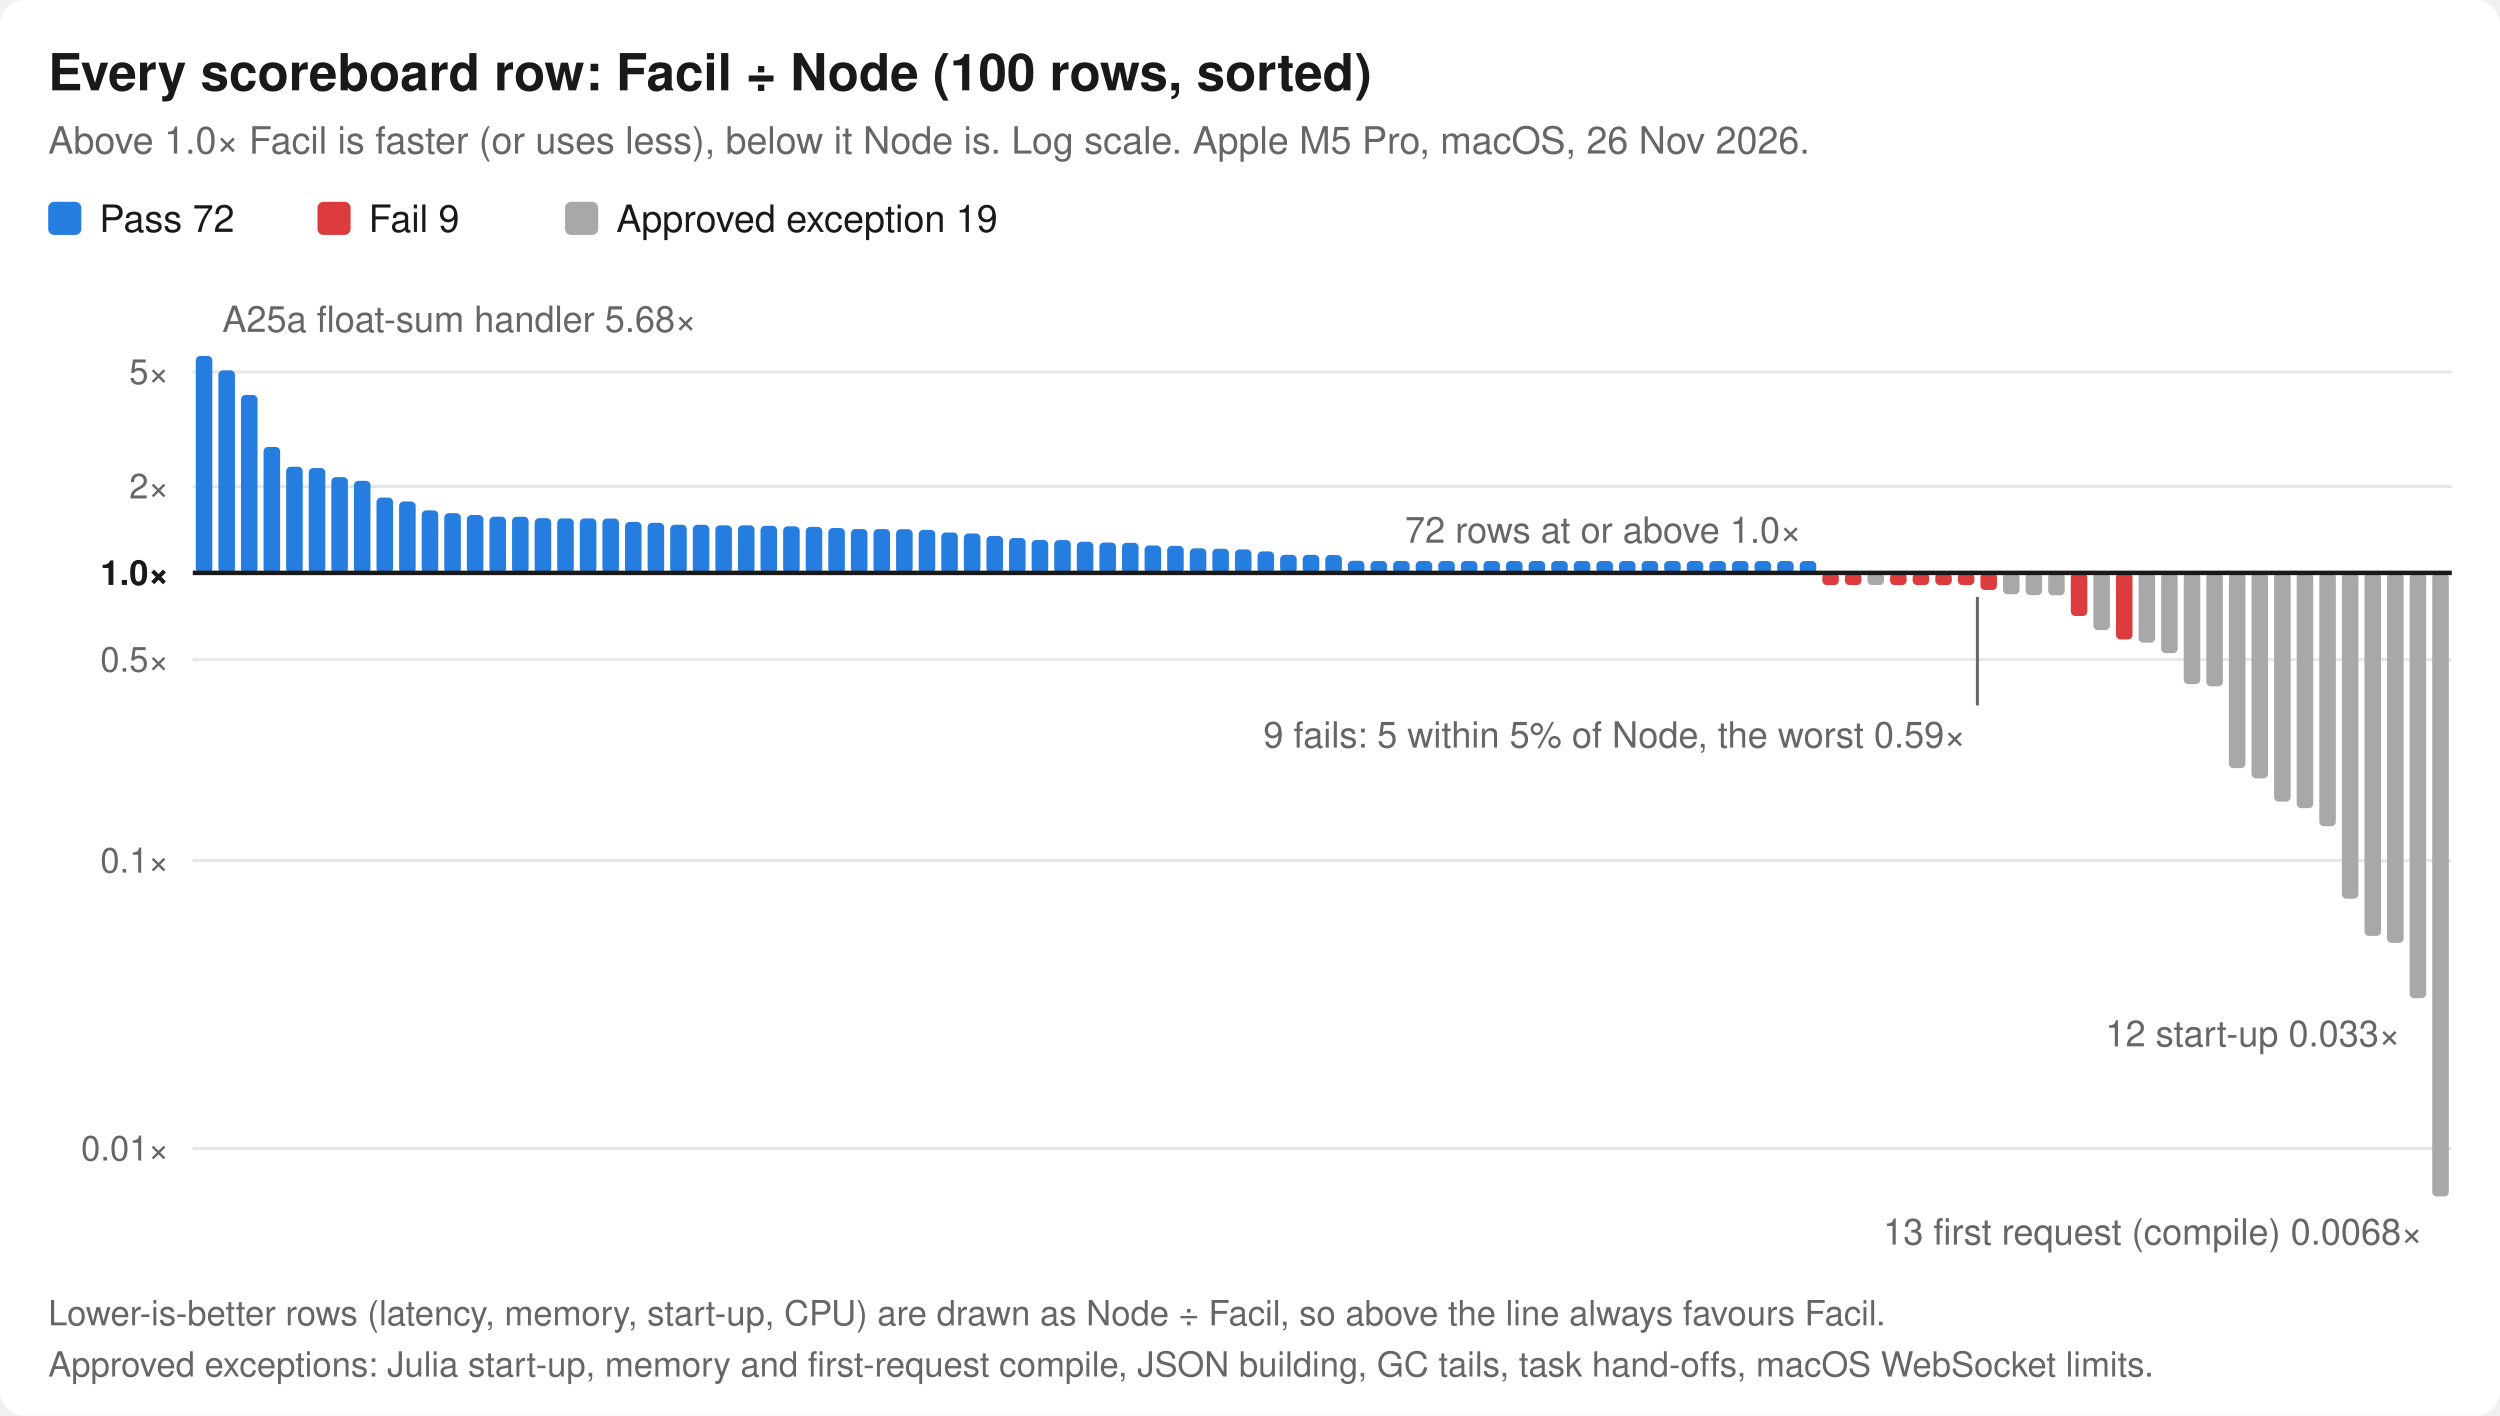
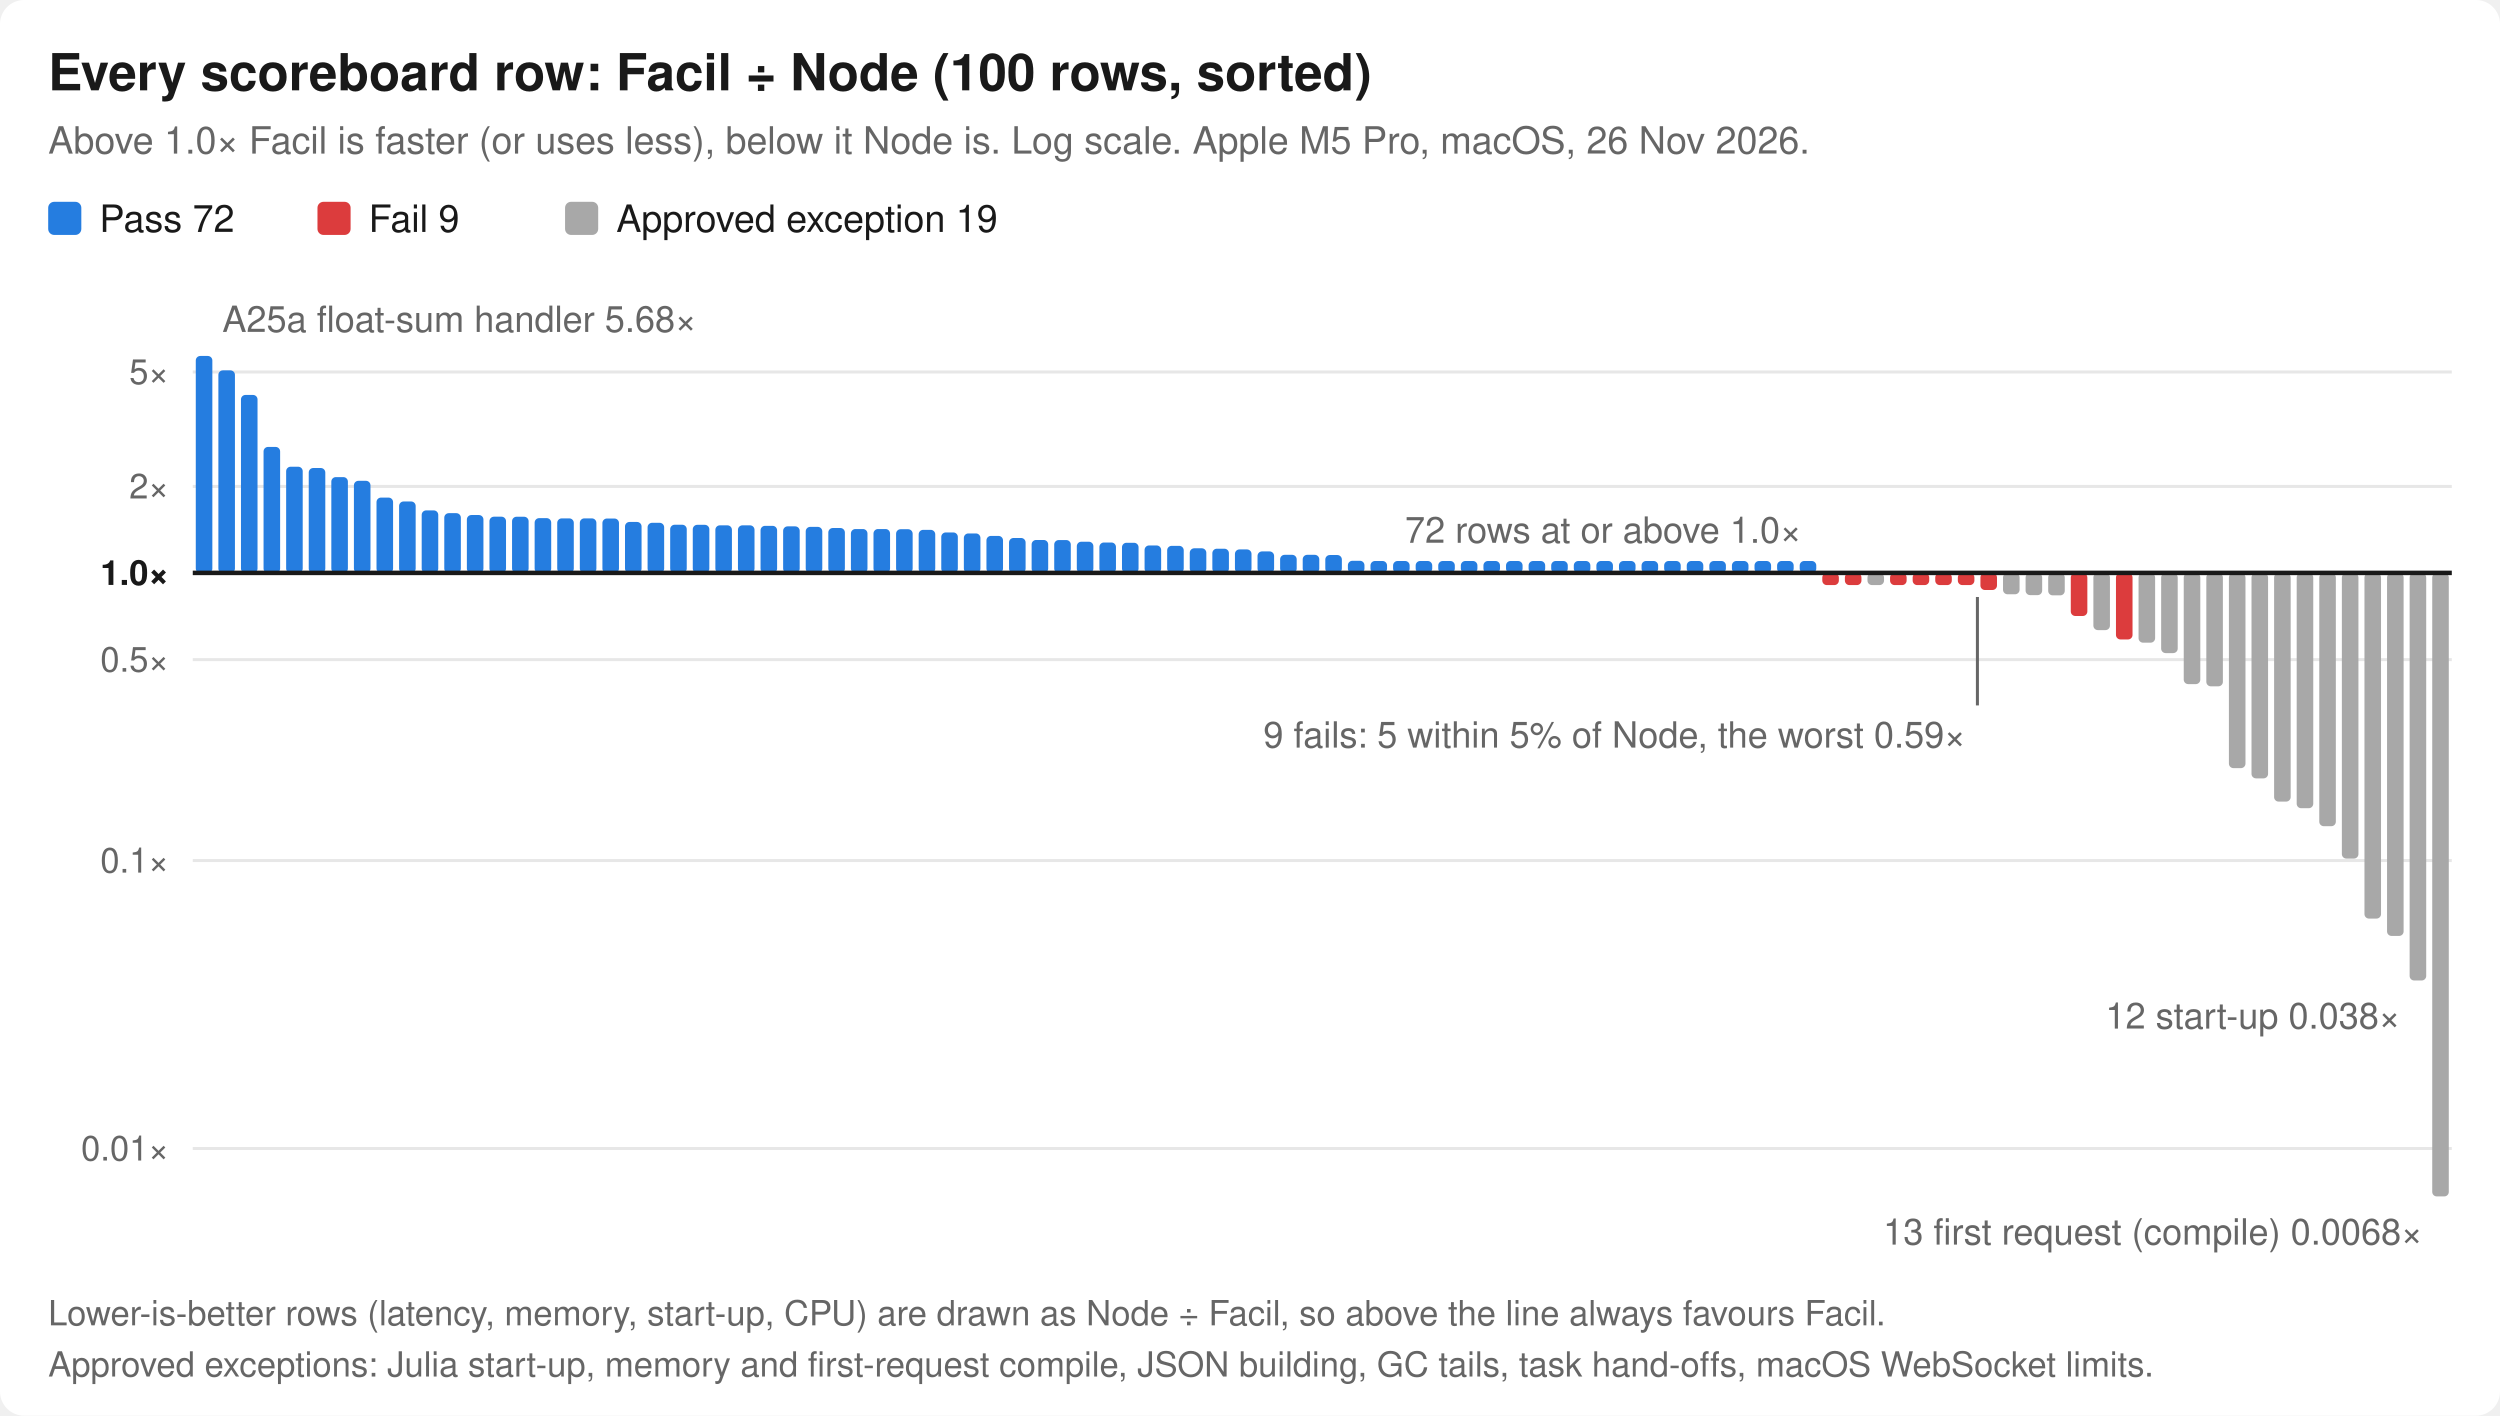
<svg xmlns="http://www.w3.org/2000/svg" width="830" height="470" viewBox="0 0 830 470" role="img" aria-labelledby="t d" font-family="system-ui, -apple-system, Segoe UI, Helvetica, Arial, sans-serif">
  <rect width="830" height="470" rx="8" fill="#ffffff" />
  <text x="16" y="30" font-size="17" font-weight="600" fill="#191919">Every scoreboard row: Facil ÷ Node (100 rows, sorted)</text>
  <text x="16" y="51" font-size="12.5" fill="#666666">Above 1.0× Facil is faster (or uses less), below it Node is. Log scale. Apple M5 Pro, macOS, 26 Nov 2026.</text>
  <rect x="16" y="67" width="11" height="11" rx="2" fill="#257de0" />
  <text x="33" y="77" font-size="12.5" fill="#191919">Pass 72</text>
  <rect x="105.4" y="67" width="11" height="11" rx="2" fill="#dc3c3d" />
  <text x="122.4" y="77" font-size="12.5" fill="#191919">Fail 9</text>
  <rect x="187.6" y="67" width="11" height="11" rx="2" fill="#a8a8a8" />
  <text x="204.6" y="77" font-size="12.5" fill="#191919">Approved exception 19</text>
  <line x1="64" y1="381.3" x2="814" y2="381.3" stroke="#e7e7e7" stroke-width="1" />
  <text x="56" y="385.3" font-size="11.5" text-anchor="end" fill="#666666">0.01×</text>
  <line x1="64" y1="285.7" x2="814" y2="285.7" stroke="#e7e7e7" stroke-width="1" />
  <text x="56" y="289.7" font-size="11.5" text-anchor="end" fill="#666666">0.1×</text>
  <line x1="64" y1="219.0" x2="814" y2="219.0" stroke="#e7e7e7" stroke-width="1" />
  <text x="56" y="223.0" font-size="11.5" text-anchor="end" fill="#666666">0.5×</text>
  <line x1="64" y1="161.5" x2="814" y2="161.5" stroke="#e7e7e7" stroke-width="1" />
  <text x="56" y="165.5" font-size="11.5" text-anchor="end" fill="#666666">2×</text>
  <line x1="64" y1="123.5" x2="814" y2="123.5" stroke="#e7e7e7" stroke-width="1" />
  <text x="56" y="127.5" font-size="11.5" text-anchor="end" fill="#666666">5×</text>
  <g>
    <rect x="65.00" y="118.18" width="5.50" height="72.07" rx="1.5" fill="#257de0" />
  </g>
  <g>
    <rect x="72.50" y="122.96" width="5.50" height="67.29" rx="1.5" fill="#257de0" />
  </g>
  <g>
    <rect x="80.00" y="131.12" width="5.50" height="59.12" rx="1.5" fill="#257de0" />
  </g>
  <g>
    <rect x="87.50" y="148.38" width="5.50" height="41.87" rx="1.5" fill="#257de0" />
  </g>
  <g>
    <rect x="95.00" y="154.95" width="5.50" height="35.30" rx="1.5" fill="#257de0" />
  </g>
  <g>
    <rect x="102.50" y="155.38" width="5.50" height="34.87" rx="1.5" fill="#257de0" />
  </g>
  <g>
    <rect x="110.00" y="158.40" width="5.50" height="31.84" rx="1.5" fill="#257de0" />
  </g>
  <g>
    <rect x="117.50" y="159.63" width="5.50" height="30.61" rx="1.5" fill="#257de0" />
  </g>
  <g>
    <rect x="125.00" y="165.20" width="5.50" height="25.04" rx="1.5" fill="#257de0" />
  </g>
  <g>
    <rect x="132.50" y="166.49" width="5.50" height="23.75" rx="1.5" fill="#257de0" />
  </g>
  <g>
    <rect x="140.00" y="169.45" width="5.50" height="20.80" rx="1.5" fill="#257de0" />
  </g>
  <g>
    <rect x="147.50" y="170.37" width="5.50" height="19.88" rx="1.5" fill="#257de0" />
  </g>
  <g>
    <rect x="155.00" y="170.99" width="5.50" height="19.26" rx="1.5" fill="#257de0" />
  </g>
  <g>
    <rect x="162.50" y="171.54" width="5.50" height="18.71" rx="1.5" fill="#257de0" />
  </g>
  <g>
    <rect x="170.00" y="171.56" width="5.50" height="18.68" rx="1.5" fill="#257de0" />
  </g>
  <g>
    <rect x="177.50" y="172.02" width="5.50" height="18.23" rx="1.5" fill="#257de0" />
  </g>
  <g>
    <rect x="185.00" y="172.10" width="5.50" height="18.15" rx="1.5" fill="#257de0" />
  </g>
  <g>
    <rect x="192.50" y="172.10" width="5.50" height="18.15" rx="1.5" fill="#257de0" />
  </g>
  <g>
    <rect x="200.00" y="172.15" width="5.50" height="18.10" rx="1.5" fill="#257de0" />
  </g>
  <g>
    <rect x="207.50" y="173.29" width="5.50" height="16.96" rx="1.5" fill="#257de0" />
  </g>
  <g>
    <rect x="215.00" y="173.57" width="5.50" height="16.68" rx="1.5" fill="#257de0" />
  </g>
  <g>
    <rect x="222.50" y="174.21" width="5.50" height="16.04" rx="1.5" fill="#257de0" />
  </g>
  <g>
    <rect x="230.00" y="174.24" width="5.50" height="16.01" rx="1.5" fill="#257de0" />
  </g>
  <g>
    <rect x="237.50" y="174.41" width="5.50" height="15.84" rx="1.5" fill="#257de0" />
  </g>
  <g>
    <rect x="245.00" y="174.41" width="5.50" height="15.84" rx="1.5" fill="#257de0" />
  </g>
  <g>
    <rect x="252.50" y="174.58" width="5.50" height="15.67" rx="1.5" fill="#257de0" />
  </g>
  <g>
    <rect x="260.00" y="174.75" width="5.50" height="15.50" rx="1.5" fill="#257de0" />
  </g>
  <g>
    <rect x="267.50" y="174.92" width="5.50" height="15.33" rx="1.5" fill="#257de0" />
  </g>
  <g>
    <rect x="275.00" y="175.30" width="5.50" height="14.95" rx="1.5" fill="#257de0" />
  </g>
  <g>
    <rect x="282.50" y="175.64" width="5.50" height="14.60" rx="1.5" fill="#257de0" />
  </g>
  <g>
    <rect x="290.00" y="175.64" width="5.50" height="14.60" rx="1.5" fill="#257de0" />
  </g>
  <g>
    <rect x="297.50" y="175.70" width="5.50" height="14.54" rx="1.5" fill="#257de0" />
  </g>
  <g>
    <rect x="305.00" y="175.91" width="5.50" height="14.34" rx="1.5" fill="#257de0" />
  </g>
  <g>
    <rect x="312.50" y="176.77" width="5.50" height="13.48" rx="1.5" fill="#257de0" />
  </g>
  <g>
    <rect x="320.00" y="177.10" width="5.50" height="13.15" rx="1.5" fill="#257de0" />
  </g>
  <g>
    <rect x="327.50" y="177.92" width="5.50" height="12.32" rx="1.5" fill="#257de0" />
  </g>
  <g>
    <rect x="335.00" y="178.61" width="5.50" height="11.64" rx="1.5" fill="#257de0" />
  </g>
  <g>
    <rect x="342.50" y="179.27" width="5.50" height="10.98" rx="1.5" fill="#257de0" />
  </g>
  <g>
    <rect x="350.00" y="179.30" width="5.50" height="10.95" rx="1.5" fill="#257de0" />
  </g>
  <g>
    <rect x="357.50" y="179.85" width="5.50" height="10.40" rx="1.5" fill="#257de0" />
  </g>
  <g>
    <rect x="365.00" y="180.11" width="5.50" height="10.14" rx="1.5" fill="#257de0" />
  </g>
  <g>
    <rect x="372.50" y="180.20" width="5.50" height="10.04" rx="1.5" fill="#257de0" />
  </g>
  <g>
    <rect x="380.00" y="181.09" width="5.50" height="9.16" rx="1.5" fill="#257de0" />
  </g>
  <g>
    <rect x="387.50" y="181.22" width="5.50" height="9.02" rx="1.5" fill="#257de0" />
  </g>
  <g>
    <rect x="395.00" y="182.03" width="5.50" height="8.21" rx="1.5" fill="#257de0" />
  </g>
  <g>
    <rect x="402.50" y="182.17" width="5.50" height="8.08" rx="1.5" fill="#257de0" />
  </g>
  <g>
    <rect x="410.00" y="182.41" width="5.50" height="7.84" rx="1.5" fill="#257de0" />
  </g>
  <g>
    <rect x="417.50" y="183.07" width="5.50" height="7.18" rx="1.5" fill="#257de0" />
  </g>
  <g>
    <rect x="425.00" y="184.20" width="5.50" height="6.05" rx="1.5" fill="#257de0" />
  </g>
  <g>
    <rect x="432.50" y="184.20" width="5.50" height="6.05" rx="1.5" fill="#257de0" />
  </g>
  <g>
    <rect x="440.00" y="184.27" width="5.50" height="5.98" rx="1.5" fill="#257de0" />
  </g>
  <g>
    <rect x="447.50" y="186.18" width="5.50" height="4.07" rx="1.5" fill="#257de0" />
  </g>
  <g>
    <rect x="455.00" y="186.25" width="5.50" height="4.00" rx="1.5" fill="#257de0" />
  </g>
  <g>
    <rect x="462.50" y="186.25" width="5.50" height="4.00" rx="1.5" fill="#257de0" />
  </g>
  <g>
    <rect x="470.00" y="186.25" width="5.50" height="4.00" rx="1.5" fill="#257de0" />
  </g>
  <g>
    <rect x="477.50" y="186.25" width="5.50" height="4.00" rx="1.5" fill="#257de0" />
  </g>
  <g>
    <rect x="485.00" y="186.25" width="5.50" height="4.00" rx="1.5" fill="#257de0" />
  </g>
  <g>
    <rect x="492.50" y="186.25" width="5.50" height="4.00" rx="1.5" fill="#257de0" />
  </g>
  <g>
    <rect x="500.00" y="186.25" width="5.50" height="4.00" rx="1.5" fill="#257de0" />
  </g>
  <g>
    <rect x="507.50" y="186.25" width="5.50" height="4.00" rx="1.5" fill="#257de0" />
  </g>
  <g>
    <rect x="515.00" y="186.25" width="5.50" height="4.00" rx="1.5" fill="#257de0" />
  </g>
  <g>
    <rect x="522.50" y="186.25" width="5.50" height="4.00" rx="1.5" fill="#257de0" />
  </g>
  <g>
    <rect x="530.00" y="186.25" width="5.50" height="4.00" rx="1.5" fill="#257de0" />
  </g>
  <g>
    <rect x="537.50" y="186.25" width="5.50" height="4.00" rx="1.5" fill="#257de0" />
  </g>
  <g>
    <rect x="545.00" y="186.25" width="5.50" height="4.00" rx="1.5" fill="#257de0" />
  </g>
  <g>
    <rect x="552.50" y="186.25" width="5.50" height="4.00" rx="1.5" fill="#257de0" />
  </g>
  <g>
    <rect x="560.00" y="186.25" width="5.50" height="4.00" rx="1.5" fill="#257de0" />
  </g>
  <g>
    <rect x="567.50" y="186.25" width="5.50" height="4.00" rx="1.5" fill="#257de0" />
  </g>
  <g>
    <rect x="575.00" y="186.25" width="5.50" height="4.00" rx="1.5" fill="#257de0" />
  </g>
  <g>
    <rect x="582.50" y="186.25" width="5.50" height="4.00" rx="1.5" fill="#257de0" />
  </g>
  <g>
    <rect x="590.00" y="186.25" width="5.50" height="4.00" rx="1.5" fill="#257de0" />
  </g>
  <g>
    <rect x="597.50" y="186.25" width="5.50" height="4.00" rx="1.5" fill="#257de0" />
  </g>
  <g>
    <rect x="605.00" y="190.25" width="5.50" height="4.00" rx="1.5" fill="#dc3c3d" />
  </g>
  <g>
    <rect x="612.50" y="190.25" width="5.50" height="4.00" rx="1.5" fill="#dc3c3d" />
  </g>
  <g>
    <rect x="620.00" y="190.25" width="5.50" height="4.00" rx="1.5" fill="#a8a8a8" />
  </g>
  <g>
    <rect x="627.50" y="190.25" width="5.50" height="4.00" rx="1.5" fill="#dc3c3d" />
  </g>
  <g>
    <rect x="635.00" y="190.25" width="5.50" height="4.00" rx="1.5" fill="#dc3c3d" />
  </g>
  <g>
    <rect x="642.50" y="190.25" width="5.50" height="4.00" rx="1.5" fill="#dc3c3d" />
  </g>
  <g>
    <rect x="650.00" y="190.25" width="5.50" height="4.00" rx="1.5" fill="#dc3c3d" />
  </g>
  <g>
    <rect x="657.50" y="190.25" width="5.50" height="5.63" rx="1.5" fill="#dc3c3d" />
  </g>
  <g>
    <rect x="665.00" y="190.25" width="5.50" height="7.05" rx="1.5" fill="#a8a8a8" />
  </g>
  <g>
    <rect x="672.50" y="190.25" width="5.50" height="7.33" rx="1.5" fill="#a8a8a8" />
  </g>
  <g>
    <rect x="680.00" y="190.25" width="5.50" height="7.41" rx="1.5" fill="#a8a8a8" />
  </g>
  <g>
    <rect x="687.50" y="190.25" width="5.50" height="14.26" rx="1.5" fill="#dc3c3d" />
  </g>
  <g>
    <rect x="695.00" y="190.25" width="5.50" height="18.95" rx="1.5" fill="#a8a8a8" />
  </g>
  <g>
    <rect x="702.50" y="190.25" width="5.50" height="22.05" rx="1.5" fill="#dc3c3d" />
  </g>
  <g>
    <rect x="710.00" y="190.25" width="5.50" height="23.12" rx="1.5" fill="#a8a8a8" />
  </g>
  <g>
    <rect x="717.50" y="190.25" width="5.50" height="26.58" rx="1.5" fill="#a8a8a8" />
  </g>
  <g>
    <rect x="725.00" y="190.25" width="5.50" height="36.88" rx="1.5" fill="#a8a8a8" />
  </g>
  <g>
    <rect x="732.50" y="190.25" width="5.50" height="37.61" rx="1.5" fill="#a8a8a8" />
  </g>
  <g>
    <rect x="740.00" y="190.25" width="5.50" height="64.77" rx="1.5" fill="#a8a8a8" />
  </g>
  <g>
    <rect x="747.50" y="190.25" width="5.50" height="68.17" rx="1.5" fill="#a8a8a8" />
  </g>
  <g>
    <rect x="755.00" y="190.25" width="5.50" height="75.88" rx="1.5" fill="#a8a8a8" />
  </g>
  <g>
    <rect x="762.50" y="190.25" width="5.50" height="78.08" rx="1.5" fill="#a8a8a8" />
  </g>
  <g>
    <rect x="770.00" y="190.25" width="5.50" height="84.05" rx="1.5" fill="#a8a8a8" />
  </g>
  <g>
-     <rect x="777.50" y="190.25" width="5.50" height="108.10" rx="1.5" fill="#a8a8a8" />
-   </g>
-   <g>
-     <rect x="785.00" y="190.25" width="5.50" height="120.48" rx="1.5" fill="#a8a8a8" />
-   </g>
-   <g>
-     <rect x="792.50" y="190.25" width="5.50" height="122.81" rx="1.5" fill="#a8a8a8" />
-   </g>
-   <g>
-     <rect x="800.00" y="190.25" width="5.50" height="141.16" rx="1.5" fill="#a8a8a8" />
+     <rect x="777.50" y="190.25" width="5.50" height="94.80" rx="1.5" fill="#a8a8a8" />
+   </g>
+   <g>
+     <rect x="785.00" y="190.25" width="5.50" height="114.72" rx="1.5" fill="#a8a8a8" />
+   </g>
+   <g>
+     <rect x="792.50" y="190.25" width="5.50" height="120.48" rx="1.5" fill="#a8a8a8" />
+   </g>
+   <g>
+     <rect x="800.00" y="190.25" width="5.50" height="135.27" rx="1.5" fill="#a8a8a8" />
  </g>
  <g>
    <rect x="807.50" y="190.25" width="5.50" height="206.96" rx="1.5" fill="#a8a8a8" />
  </g>
  <line x1="64" y1="190.2" x2="814" y2="190.2" stroke="#191919" stroke-width="1.5" />
  <text x="56" y="194.2" font-size="11.5" font-weight="600" text-anchor="end" fill="#191919">1.0×</text>
  <text x="73.8" y="110.2" font-size="12" text-anchor="start" fill="#666666">A25a float-sum handler 5.68×</text>
  <text x="804.2" y="413.2" font-size="12" text-anchor="end" fill="#666666">13 first request (compile) 0.0068×</text>
-   <text x="796.8" y="347.4" font-size="12" text-anchor="end" fill="#666666">12 start-up 0.033×</text>
+   <text x="796.8" y="341.5" font-size="12" text-anchor="end" fill="#666666">12 start-up 0.038×</text>
  <text x="598.0" y="180.2" font-size="12" text-anchor="end" fill="#666666">72 rows at or above 1.0×</text>
  <line x1="656.5" y1="198.2" x2="656.5" y2="234.2" stroke="#666666" stroke-width="1" />
  <text x="652.5" y="248.2" font-size="12" text-anchor="end" fill="#666666">9 fails: 5 within 5% of Node, the worst 0.59×</text>
  <text x="16" y="440" font-size="11.5" fill="#666666">Lower-is-better rows (latency, memory, start-up, CPU) are drawn as Node ÷ Facil, so above the line always favours Facil.</text>
  <text x="16" y="457" font-size="11.5" fill="#666666">Approved exceptions: Julia start-up, memory and first-request compile, JSON building, GC tails, task hand-offs, macOS WebSocket limits.</text>
</svg>
